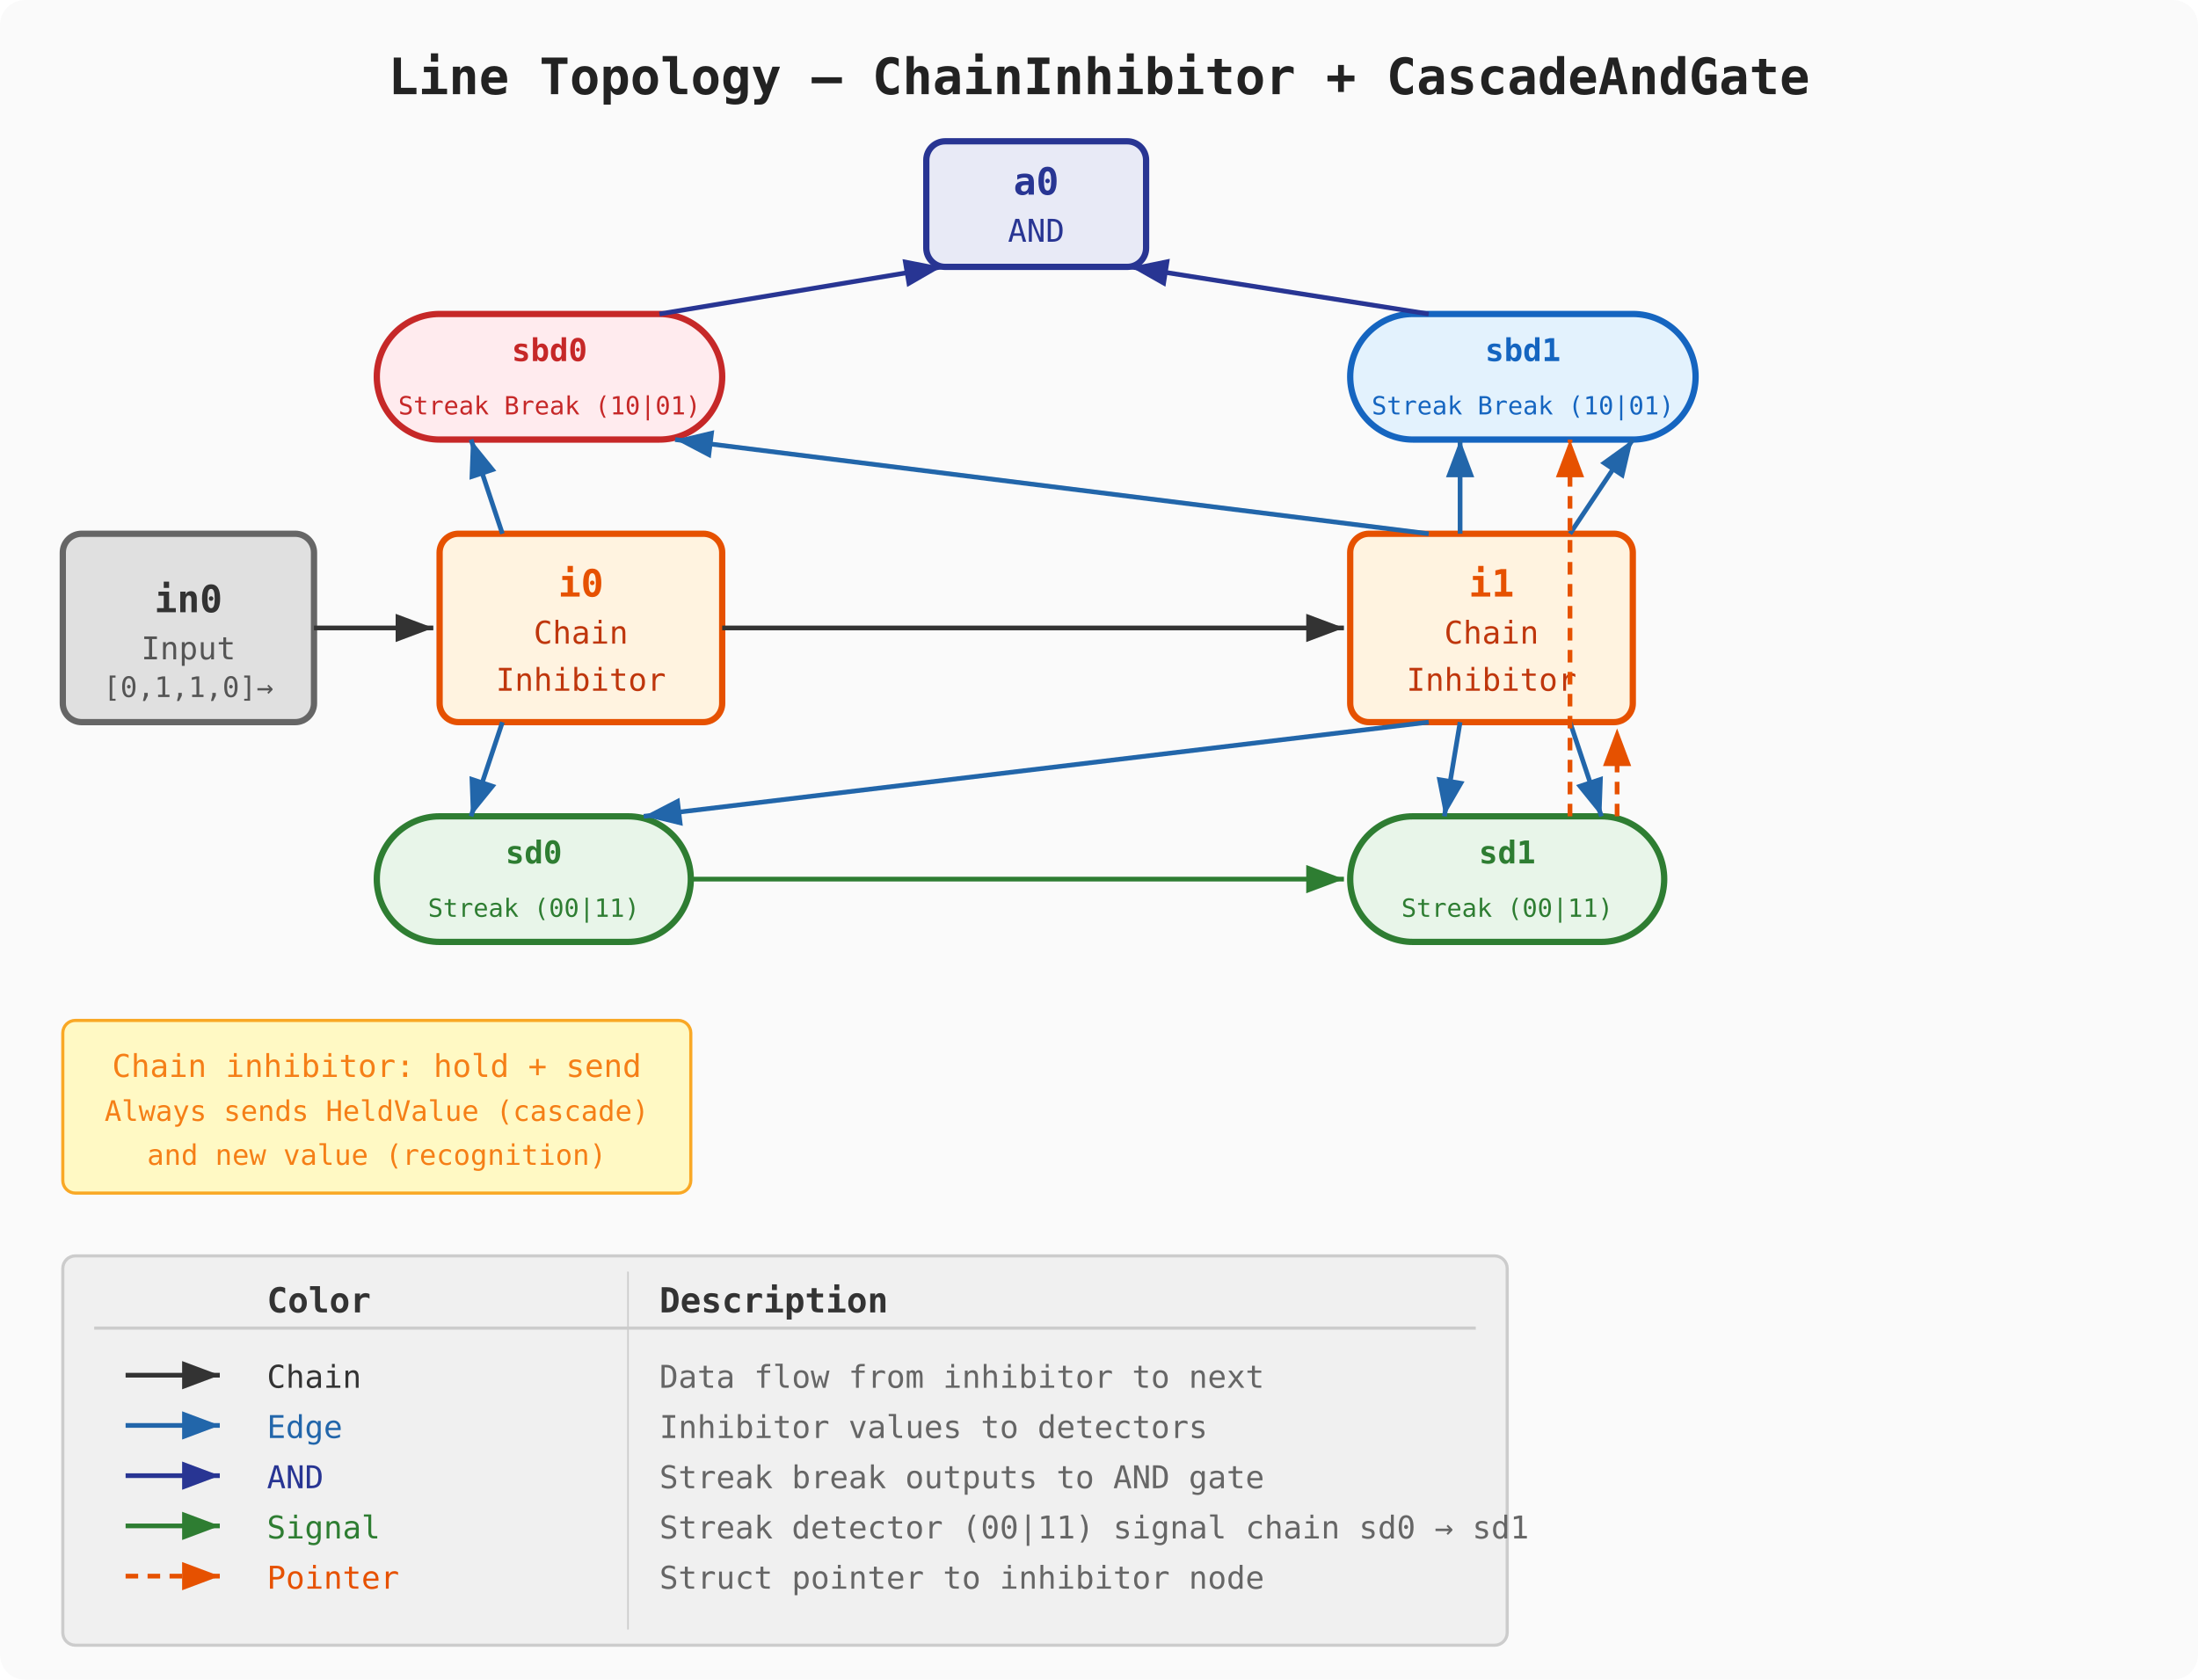
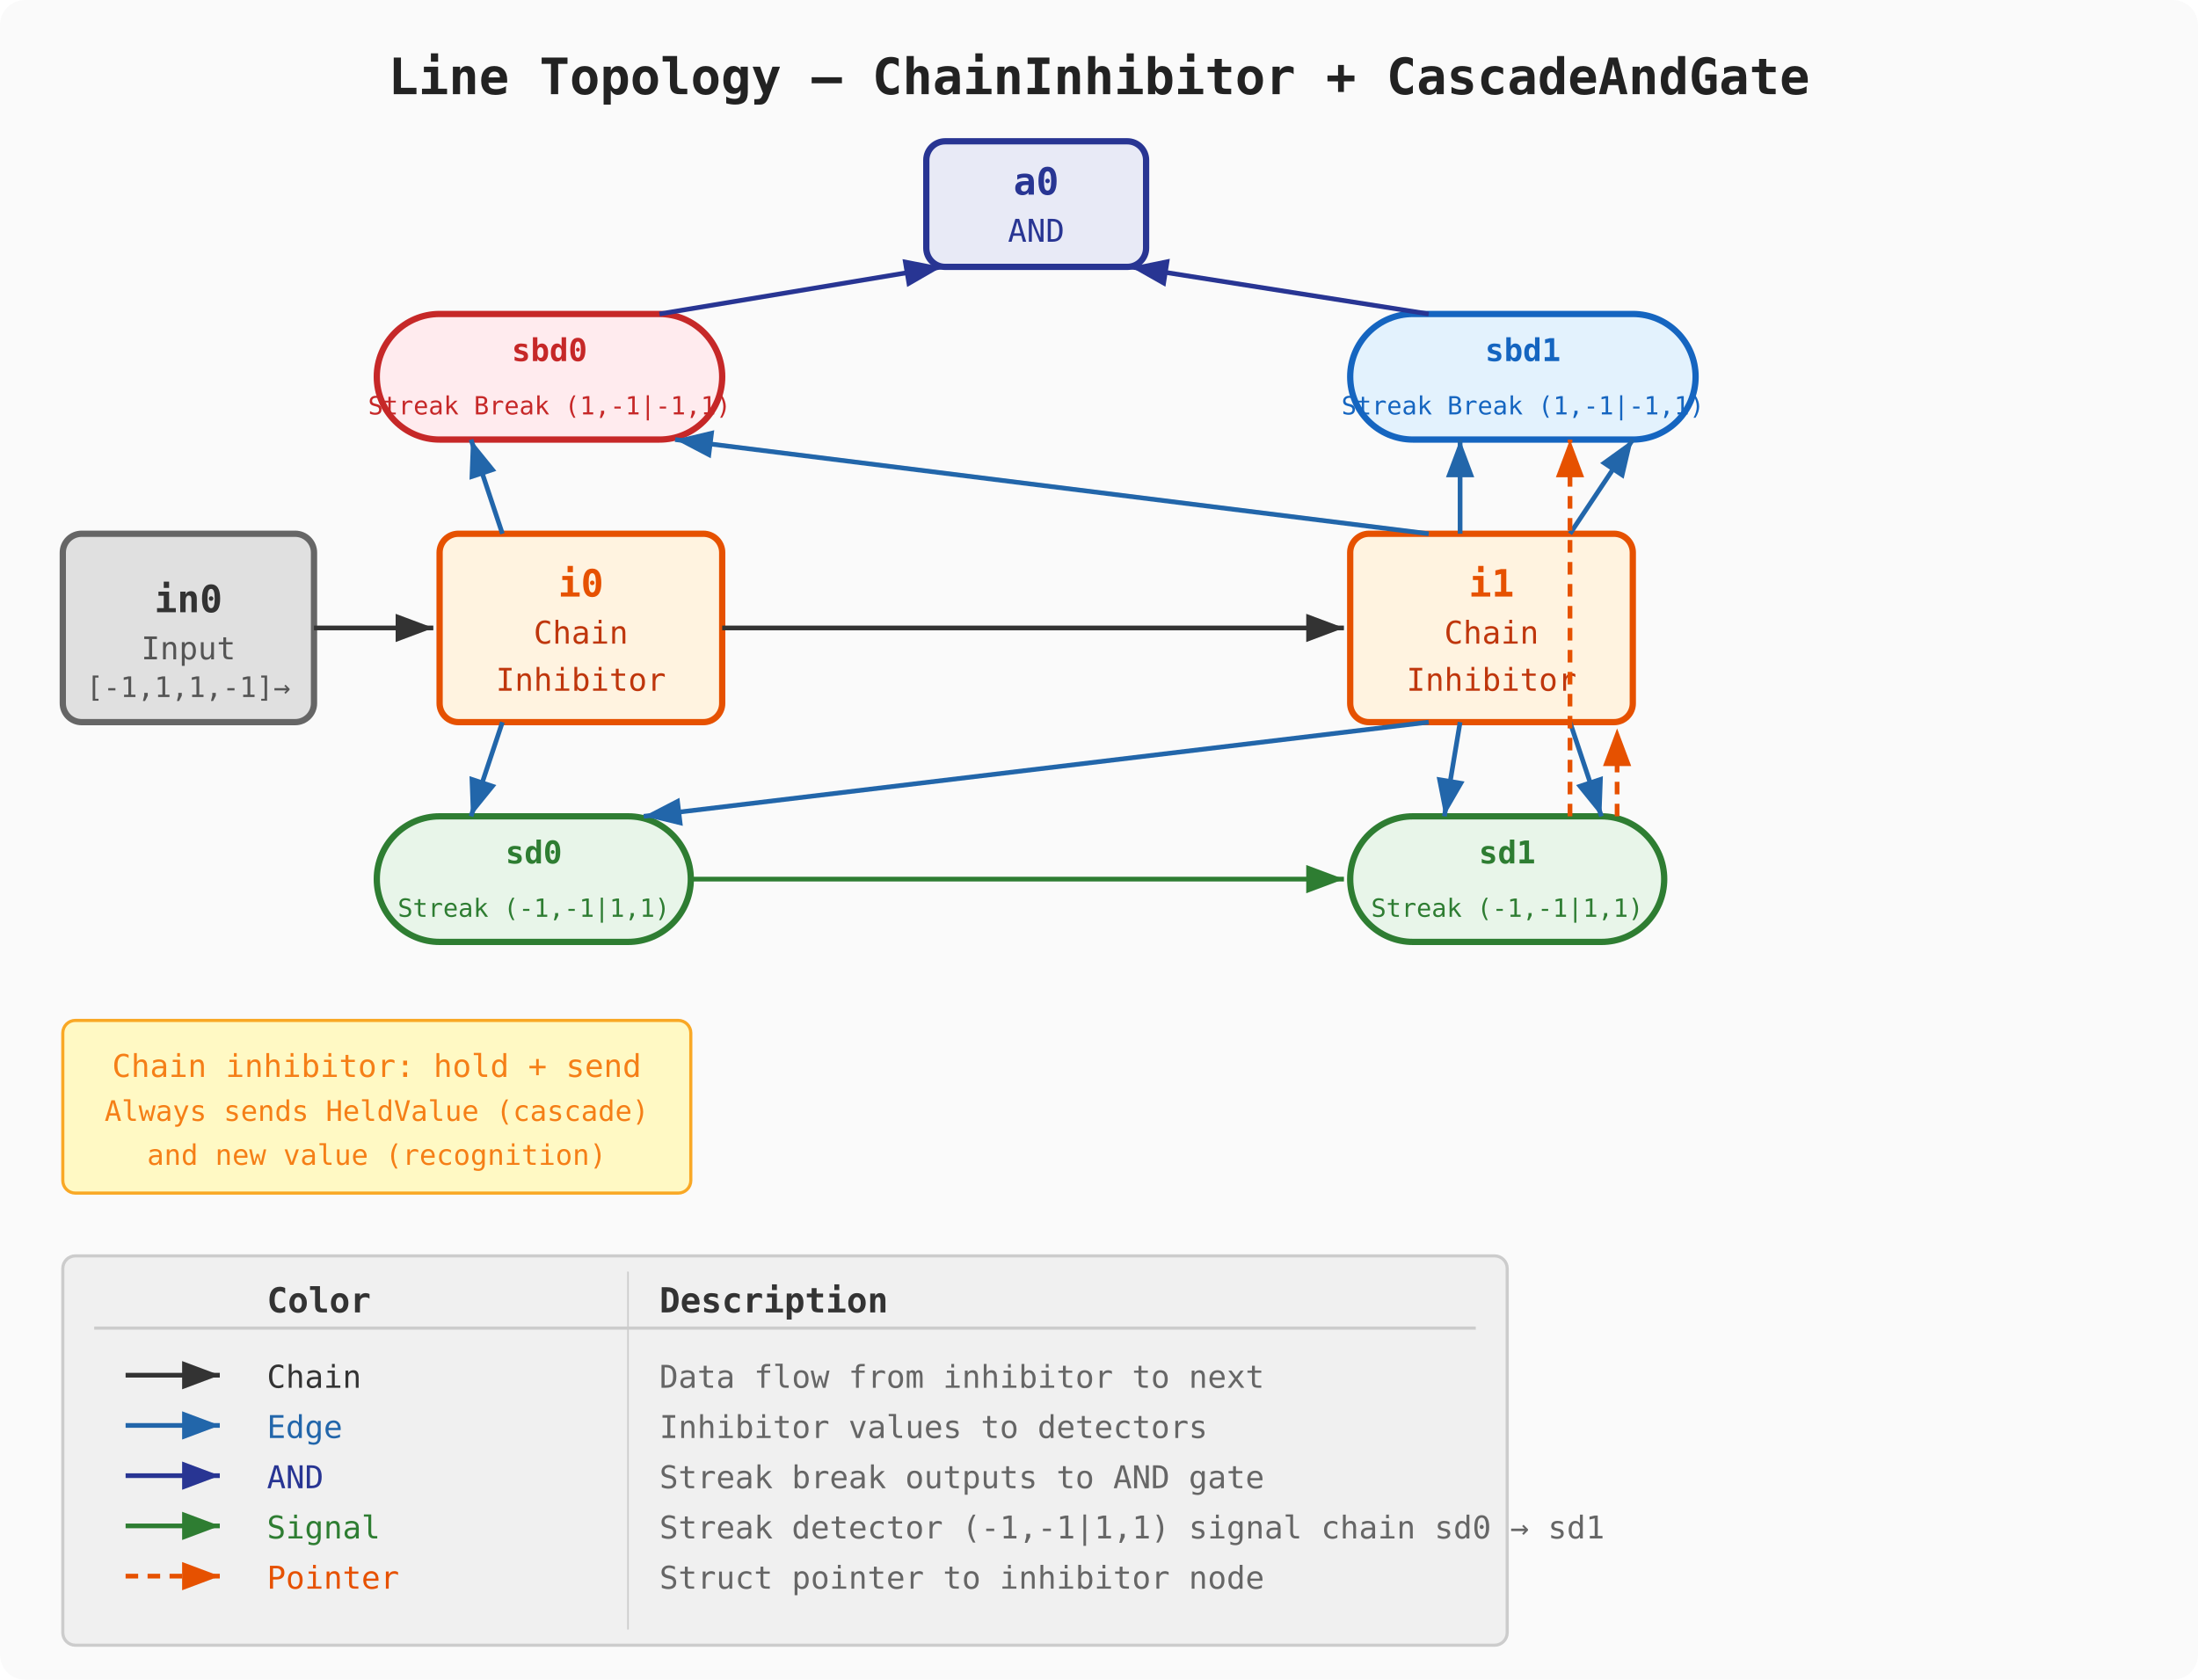
<svg xmlns="http://www.w3.org/2000/svg" viewBox="0 0 700 535" font-family="monospace" font-size="12">
  <defs>
    <marker id="arrow" markerWidth="8" markerHeight="6" refX="8" refY="3" orient="auto">
      <path d="M0,0 L8,3 L0,6" fill="#333" />
    </marker>
    <marker id="arrow-blue" markerWidth="8" markerHeight="6" refX="8" refY="3" orient="auto">
      <path d="M0,0 L8,3 L0,6" fill="#2266aa" />
    </marker>
    <marker id="arrow-indigo" markerWidth="8" markerHeight="6" refX="8" refY="3" orient="auto">
      <path d="M0,0 L8,3 L0,6" fill="#283593" />
    </marker>
    <marker id="arrow-green" markerWidth="8" markerHeight="6" refX="8" refY="3" orient="auto">
      <path d="M0,0 L8,3 L0,6" fill="#2e7d32" />
    </marker>
    <marker id="arrow-orange" markerWidth="8" markerHeight="6" refX="8" refY="3" orient="auto">
      <path d="M0,0 L8,3 L0,6" fill="#e65100" />
    </marker>
  </defs>
  <rect width="700" height="535" fill="#fafafa" rx="8" />
  <text x="350" y="30" text-anchor="middle" font-size="16" font-weight="bold" fill="#222">Line Topology — ChainInhibitor + CascadeAndGate</text>
  <rect x="295" y="45" width="70" height="40" fill="#e8eaf6" stroke="#283593" rx="6" stroke-width="2" />
  <text x="330" y="62" text-anchor="middle" font-weight="bold" fill="#283593">a0</text>
  <text x="330" y="77" text-anchor="middle" font-size="10" fill="#283593">AND</text>
  <rect x="120" y="100" width="110" height="40" fill="#ffebee" stroke="#c62828" rx="20" stroke-width="2" />
  <text x="175" y="115" text-anchor="middle" font-weight="bold" font-size="10" fill="#c62828">sbd0</text>
-   <text x="175" y="132" text-anchor="middle" font-size="8" fill="#c62828">Streak Break (10|01)</text>
+   <text x="175" y="132" text-anchor="middle" font-size="8" fill="#c62828">Streak Break (1,-1|-1,1)</text>
  <rect x="430" y="100" width="110" height="40" fill="#e3f2fd" stroke="#1565c0" rx="20" stroke-width="2" />
  <text x="485" y="115" text-anchor="middle" font-weight="bold" font-size="10" fill="#1565c0">sbd1</text>
-   <text x="485" y="132" text-anchor="middle" font-size="8" fill="#1565c0">Streak Break (10|01)</text>
+   <text x="485" y="132" text-anchor="middle" font-size="8" fill="#1565c0">Streak Break (1,-1|-1,1)</text>
  <rect x="20" y="170" width="80" height="60" fill="#e0e0e0" stroke="#666" rx="6" stroke-width="2" />
  <text x="60" y="195" text-anchor="middle" font-weight="bold" fill="#333">in0</text>
  <text x="60" y="210" text-anchor="middle" font-size="10" fill="#555">Input</text>
-   <text x="60" y="222" text-anchor="middle" font-size="9" fill="#555">[0,1,1,0]→</text>
+   <text x="60" y="222" text-anchor="middle" font-size="9" fill="#555">[-1,1,1,-1]→</text>
  <rect x="140" y="170" width="90" height="60" fill="#fff3e0" stroke="#e65100" rx="6" stroke-width="2" />
  <text x="185" y="190" text-anchor="middle" font-weight="bold" fill="#e65100">i0</text>
  <text x="185" y="205" text-anchor="middle" font-size="10" fill="#bf360c">Chain</text>
  <text x="185" y="220" text-anchor="middle" font-size="10" fill="#bf360c">Inhibitor</text>
  <rect x="430" y="170" width="90" height="60" fill="#fff3e0" stroke="#e65100" rx="6" stroke-width="2" />
  <text x="475" y="190" text-anchor="middle" font-weight="bold" fill="#e65100">i1</text>
  <text x="475" y="205" text-anchor="middle" font-size="10" fill="#bf360c">Chain</text>
  <text x="475" y="220" text-anchor="middle" font-size="10" fill="#bf360c">Inhibitor</text>
  <rect x="120" y="260" width="100" height="40" fill="#e8f5e9" stroke="#2e7d32" rx="20" stroke-width="2" />
  <text x="170" y="275" text-anchor="middle" font-weight="bold" font-size="10" fill="#2e7d32">sd0</text>
-   <text x="170" y="292" text-anchor="middle" font-size="8" fill="#2e7d32">Streak (00|11)</text>
+   <text x="170" y="292" text-anchor="middle" font-size="8" fill="#2e7d32">Streak (-1,-1|1,1)</text>
  <rect x="430" y="260" width="100" height="40" fill="#e8f5e9" stroke="#2e7d32" rx="20" stroke-width="2" />
  <text x="480" y="275" text-anchor="middle" font-weight="bold" font-size="10" fill="#2e7d32">sd1</text>
-   <text x="480" y="292" text-anchor="middle" font-size="8" fill="#2e7d32">Streak (00|11)</text>
+   <text x="480" y="292" text-anchor="middle" font-size="8" fill="#2e7d32">Streak (-1,-1|1,1)</text>
  <line x1="100" y1="200" x2="138" y2="200" stroke="#333" stroke-width="1.5" marker-end="url(#arrow)" />
  <line x1="230" y1="200" x2="428" y2="200" stroke="#333" stroke-width="1.5" marker-end="url(#arrow)" />
  <line x1="160" y1="170" x2="150" y2="140" stroke="#2266aa" stroke-width="1.5" marker-end="url(#arrow-blue)" />
  <line x1="455" y1="170" x2="215" y2="140" stroke="#2266aa" stroke-width="1.5" marker-end="url(#arrow-blue)" />
  <line x1="160" y1="230" x2="150" y2="260" stroke="#2266aa" stroke-width="1.5" marker-end="url(#arrow-blue)" />
  <line x1="455" y1="230" x2="205" y2="260" stroke="#2266aa" stroke-width="1.5" marker-end="url(#arrow-blue)" />
  <line x1="465" y1="170" x2="465" y2="140" stroke="#2266aa" stroke-width="1.5" marker-end="url(#arrow-blue)" />
  <line x1="500" y1="170" x2="520" y2="140" stroke="#2266aa" stroke-width="1.5" marker-end="url(#arrow-blue)" />
  <line x1="465" y1="230" x2="460" y2="260" stroke="#2266aa" stroke-width="1.5" marker-end="url(#arrow-blue)" />
  <line x1="500" y1="230" x2="510" y2="260" stroke="#2266aa" stroke-width="1.5" marker-end="url(#arrow-blue)" />
  <line x1="210" y1="100" x2="300" y2="85" stroke="#283593" stroke-width="1.5" marker-end="url(#arrow-indigo)" />
  <line x1="455" y1="100" x2="360" y2="85" stroke="#283593" stroke-width="1.5" marker-end="url(#arrow-indigo)" />
  <line x1="220" y1="280" x2="428" y2="280" stroke="#2e7d32" stroke-width="1.5" marker-end="url(#arrow-green)" />
  <line x1="515" y1="260" x2="515" y2="232" stroke="#e65100" stroke-width="1.5" stroke-dasharray="4,3" marker-end="url(#arrow-orange)" />
  <line x1="500" y1="260" x2="500" y2="140" stroke="#e65100" stroke-width="1.5" stroke-dasharray="4,3" marker-end="url(#arrow-orange)" />
  <rect x="20" y="325" width="200" height="55" fill="#fff9c4" stroke="#f9a825" rx="4" />
  <text x="120" y="343" text-anchor="middle" font-size="10" fill="#f57f17">Chain inhibitor: hold + send</text>
  <text x="120" y="357" text-anchor="middle" font-size="9" fill="#f57f17">Always sends HeldValue (cascade)</text>
  <text x="120" y="371" text-anchor="middle" font-size="9" fill="#f57f17">and new value (recognition)</text>
  <rect x="20" y="400" width="460" height="124" fill="#f0f0f0" rx="4" stroke="#ccc" />
  <text x="85" y="418" text-anchor="start" font-weight="bold" fill="#333" font-size="11">Color</text>
  <text x="210" y="418" text-anchor="start" font-weight="bold" fill="#333" font-size="11">Description</text>
  <line x1="30" y1="423" x2="470" y2="423" stroke="#ccc" stroke-width="1" />
  <line x1="200" y1="405" x2="200" y2="519" stroke="#ccc" stroke-width="0.5" />
  <line x1="40" y1="438" x2="70" y2="438" stroke="#333" stroke-width="1.5" marker-end="url(#arrow)" />
  <text x="85" y="442" text-anchor="start" fill="#333" font-size="10">Chain</text>
  <text x="210" y="442" text-anchor="start" fill="#666" font-size="10">Data flow from inhibitor to next</text>
  <line x1="40" y1="454" x2="70" y2="454" stroke="#2266aa" stroke-width="1.5" marker-end="url(#arrow-blue)" />
  <text x="85" y="458" text-anchor="start" fill="#2266aa" font-size="10">Edge</text>
  <text x="210" y="458" text-anchor="start" fill="#666" font-size="10">Inhibitor values to detectors</text>
  <line x1="40" y1="470" x2="70" y2="470" stroke="#283593" stroke-width="1.5" marker-end="url(#arrow-indigo)" />
  <text x="85" y="474" text-anchor="start" fill="#283593" font-size="10">AND</text>
  <text x="210" y="474" text-anchor="start" fill="#666" font-size="10">Streak break outputs to AND gate</text>
  <line x1="40" y1="486" x2="70" y2="486" stroke="#2e7d32" stroke-width="1.5" marker-end="url(#arrow-green)" />
  <text x="85" y="490" text-anchor="start" fill="#2e7d32" font-size="10">Signal</text>
-   <text x="210" y="490" text-anchor="start" fill="#666" font-size="10">Streak detector (00|11) signal chain sd0 → sd1</text>
+   <text x="210" y="490" text-anchor="start" fill="#666" font-size="10">Streak detector (-1,-1|1,1) signal chain sd0 → sd1</text>
  <line x1="40" y1="502" x2="70" y2="502" stroke="#e65100" stroke-width="1.5" stroke-dasharray="4,3" marker-end="url(#arrow-orange)" />
  <text x="85" y="506" text-anchor="start" fill="#e65100" font-size="10">Pointer</text>
  <text x="210" y="506" text-anchor="start" fill="#666" font-size="10">Struct pointer to inhibitor node</text>
</svg>
